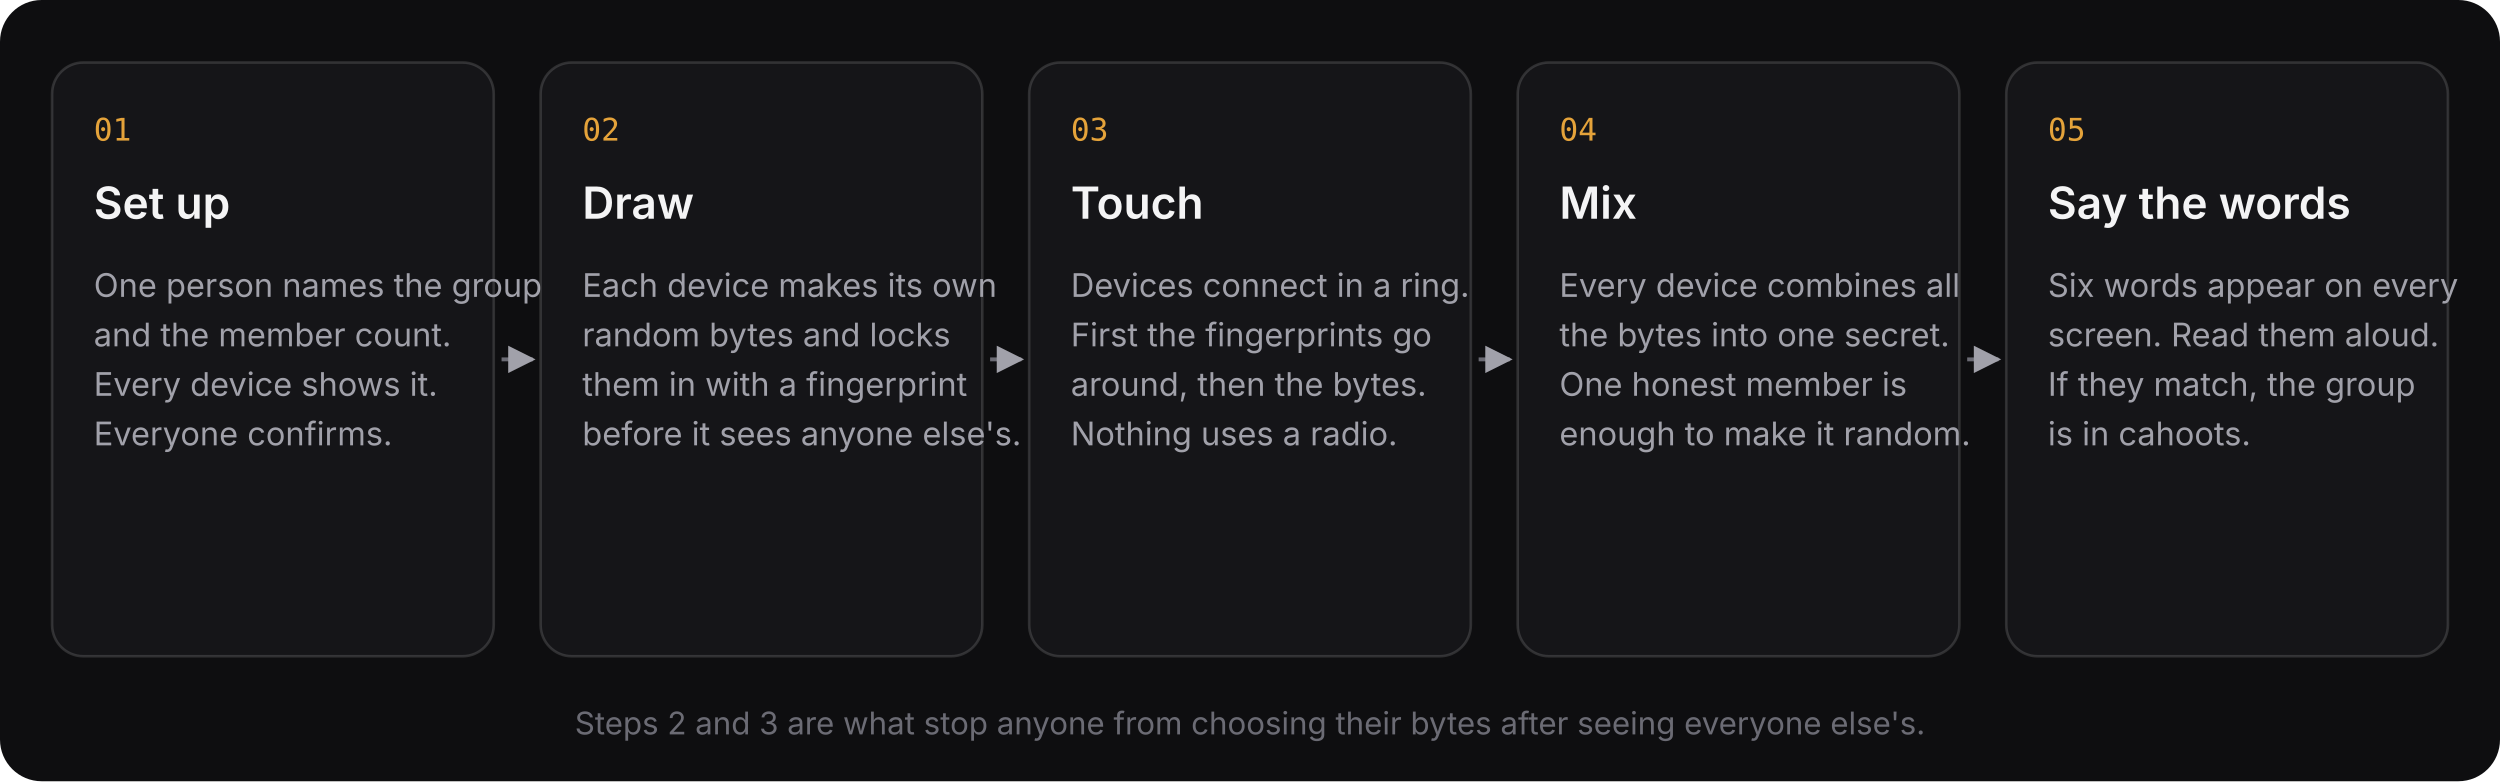
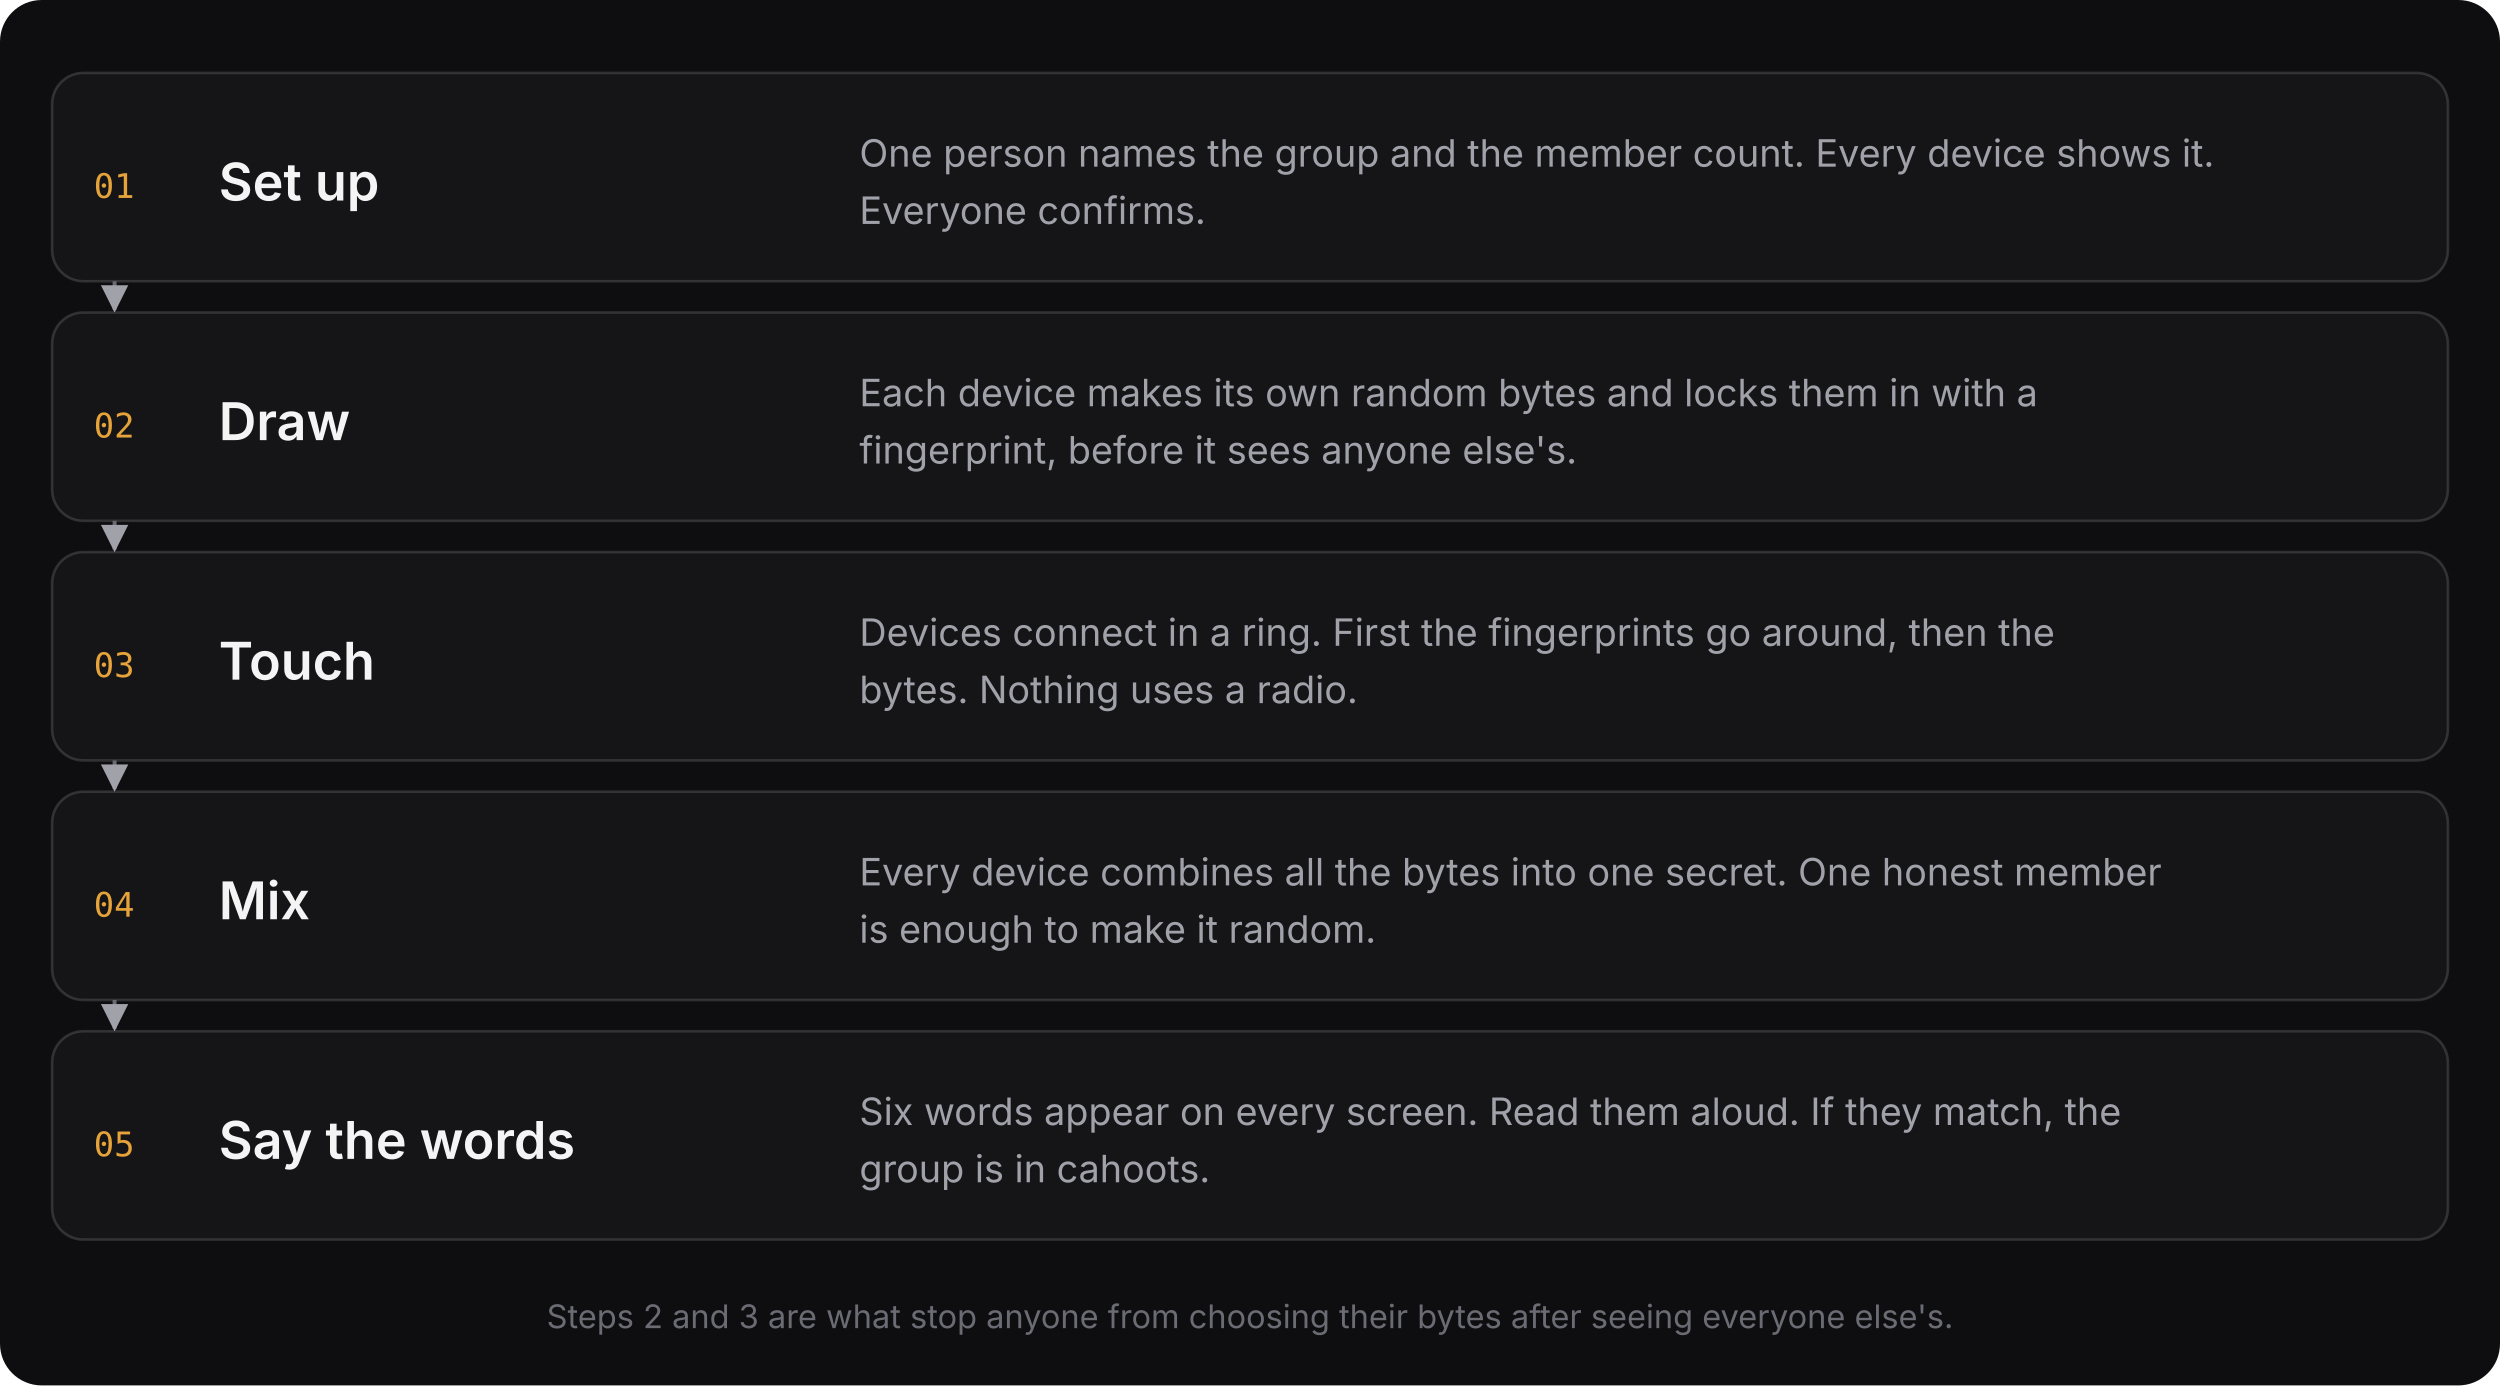
- <svg xmlns="http://www.w3.org/2000/svg" viewBox="0 0 960 300" width="960" height="300" role="img" aria-labelledby="t">
+ <svg xmlns="http://www.w3.org/2000/svg" viewBox="0 0 960 532" width="960" height="532" role="img" aria-labelledby="t">
  <defs>
    <marker id="arrow" viewBox="0 0 10 10" refX="9" refY="5" markerWidth="7" markerHeight="7" orient="auto-start-reverse">
      <path d="M0 0L10 5L0 10z" fill="#a1a1aa" />
    </marker>
    <marker id="arrow-amber" viewBox="0 0 10 10" refX="9" refY="5" markerWidth="7" markerHeight="7" orient="auto-start-reverse">
      <path d="M0 0L10 5L0 10z" fill="#e5a33a" />
    </marker>
    <pattern id="hatch" patternUnits="userSpaceOnUse" width="6" height="6" patternTransform="rotate(45)">
      <line x1="0" y1="0" x2="0" y2="6" stroke="#6b6b74" stroke-width="1.5" />
    </pattern>
  </defs>
-   <rect width="960" height="300" rx="16" fill="#0e0e10" />
-   <rect x="20.0" y="24" width="169.6" height="228" rx="12" fill="#151518" stroke="rgba(255,255,255,0.14)" stroke-width="1" />
-   <text x="36.0" y="54" font-family="'JetBrains Mono', ui-monospace, SFMono-Regular, Menlo, monospace" font-size="12" font-weight="400" fill="#e5a33a" text-anchor="start">01</text>
-   <text x="36.0" y="84" font-family="Inter, -apple-system, 'Segoe UI', Helvetica, Arial, sans-serif" font-size="17" font-weight="600" fill="#f4f4f5" text-anchor="start">Set up</text>
-   <text x="36.0" y="114" font-family="Inter, -apple-system, 'Segoe UI', Helvetica, Arial, sans-serif" font-size="12.5" font-weight="400" fill="#a1a1aa" text-anchor="start">One person names the group</text>
-   <text x="36.0" y="133" font-family="Inter, -apple-system, 'Segoe UI', Helvetica, Arial, sans-serif" font-size="12.5" font-weight="400" fill="#a1a1aa" text-anchor="start">and the member count.</text>
-   <text x="36.0" y="152" font-family="Inter, -apple-system, 'Segoe UI', Helvetica, Arial, sans-serif" font-size="12.5" font-weight="400" fill="#a1a1aa" text-anchor="start">Every device shows it.</text>
-   <text x="36.0" y="171" font-family="Inter, -apple-system, 'Segoe UI', Helvetica, Arial, sans-serif" font-size="12.5" font-weight="400" fill="#a1a1aa" text-anchor="start">Everyone confirms.</text>
-   <line x1="192.6" y1="138" x2="204.6" y2="138" stroke="#6b6b74" stroke-width="1.5" marker-end="url(#arrow)" />
-   <rect x="207.6" y="24" width="169.6" height="228" rx="12" fill="#151518" stroke="rgba(255,255,255,0.14)" stroke-width="1" />
-   <text x="223.6" y="54" font-family="'JetBrains Mono', ui-monospace, SFMono-Regular, Menlo, monospace" font-size="12" font-weight="400" fill="#e5a33a" text-anchor="start">02</text>
-   <text x="223.6" y="84" font-family="Inter, -apple-system, 'Segoe UI', Helvetica, Arial, sans-serif" font-size="17" font-weight="600" fill="#f4f4f5" text-anchor="start">Draw</text>
-   <text x="223.6" y="114" font-family="Inter, -apple-system, 'Segoe UI', Helvetica, Arial, sans-serif" font-size="12.5" font-weight="400" fill="#a1a1aa" text-anchor="start">Each device makes its own</text>
-   <text x="223.6" y="133" font-family="Inter, -apple-system, 'Segoe UI', Helvetica, Arial, sans-serif" font-size="12.5" font-weight="400" fill="#a1a1aa" text-anchor="start">random bytes and locks</text>
-   <text x="223.6" y="152" font-family="Inter, -apple-system, 'Segoe UI', Helvetica, Arial, sans-serif" font-size="12.5" font-weight="400" fill="#a1a1aa" text-anchor="start">them in with a fingerprint</text>
-   <text x="223.6" y="171" font-family="Inter, -apple-system, 'Segoe UI', Helvetica, Arial, sans-serif" font-size="12.5" font-weight="400" fill="#a1a1aa" text-anchor="start">before it sees anyone else's.</text>
-   <line x1="380.2" y1="138" x2="392.2" y2="138" stroke="#6b6b74" stroke-width="1.5" marker-end="url(#arrow)" />
-   <rect x="395.2" y="24" width="169.6" height="228" rx="12" fill="#151518" stroke="rgba(255,255,255,0.14)" stroke-width="1" />
-   <text x="411.2" y="54" font-family="'JetBrains Mono', ui-monospace, SFMono-Regular, Menlo, monospace" font-size="12" font-weight="400" fill="#e5a33a" text-anchor="start">03</text>
-   <text x="411.2" y="84" font-family="Inter, -apple-system, 'Segoe UI', Helvetica, Arial, sans-serif" font-size="17" font-weight="600" fill="#f4f4f5" text-anchor="start">Touch</text>
-   <text x="411.2" y="114" font-family="Inter, -apple-system, 'Segoe UI', Helvetica, Arial, sans-serif" font-size="12.5" font-weight="400" fill="#a1a1aa" text-anchor="start">Devices connect in a ring.</text>
-   <text x="411.2" y="133" font-family="Inter, -apple-system, 'Segoe UI', Helvetica, Arial, sans-serif" font-size="12.5" font-weight="400" fill="#a1a1aa" text-anchor="start">First the fingerprints go</text>
-   <text x="411.2" y="152" font-family="Inter, -apple-system, 'Segoe UI', Helvetica, Arial, sans-serif" font-size="12.5" font-weight="400" fill="#a1a1aa" text-anchor="start">around, then the bytes.</text>
-   <text x="411.2" y="171" font-family="Inter, -apple-system, 'Segoe UI', Helvetica, Arial, sans-serif" font-size="12.5" font-weight="400" fill="#a1a1aa" text-anchor="start">Nothing uses a radio.</text>
-   <line x1="567.8" y1="138" x2="579.8" y2="138" stroke="#6b6b74" stroke-width="1.5" marker-end="url(#arrow)" />
-   <rect x="582.8" y="24" width="169.6" height="228" rx="12" fill="#151518" stroke="rgba(255,255,255,0.14)" stroke-width="1" />
-   <text x="598.8" y="54" font-family="'JetBrains Mono', ui-monospace, SFMono-Regular, Menlo, monospace" font-size="12" font-weight="400" fill="#e5a33a" text-anchor="start">04</text>
-   <text x="598.8" y="84" font-family="Inter, -apple-system, 'Segoe UI', Helvetica, Arial, sans-serif" font-size="17" font-weight="600" fill="#f4f4f5" text-anchor="start">Mix</text>
-   <text x="598.8" y="114" font-family="Inter, -apple-system, 'Segoe UI', Helvetica, Arial, sans-serif" font-size="12.5" font-weight="400" fill="#a1a1aa" text-anchor="start">Every device combines all</text>
-   <text x="598.8" y="133" font-family="Inter, -apple-system, 'Segoe UI', Helvetica, Arial, sans-serif" font-size="12.5" font-weight="400" fill="#a1a1aa" text-anchor="start">the bytes into one secret.</text>
-   <text x="598.8" y="152" font-family="Inter, -apple-system, 'Segoe UI', Helvetica, Arial, sans-serif" font-size="12.5" font-weight="400" fill="#a1a1aa" text-anchor="start">One honest member is</text>
-   <text x="598.8" y="171" font-family="Inter, -apple-system, 'Segoe UI', Helvetica, Arial, sans-serif" font-size="12.5" font-weight="400" fill="#a1a1aa" text-anchor="start">enough to make it random.</text>
-   <line x1="755.4" y1="138" x2="767.4" y2="138" stroke="#6b6b74" stroke-width="1.5" marker-end="url(#arrow)" />
-   <rect x="770.4" y="24" width="169.6" height="228" rx="12" fill="#151518" stroke="rgba(255,255,255,0.14)" stroke-width="1" />
-   <text x="786.4" y="54" font-family="'JetBrains Mono', ui-monospace, SFMono-Regular, Menlo, monospace" font-size="12" font-weight="400" fill="#e5a33a" text-anchor="start">05</text>
-   <text x="786.4" y="84" font-family="Inter, -apple-system, 'Segoe UI', Helvetica, Arial, sans-serif" font-size="17" font-weight="600" fill="#f4f4f5" text-anchor="start">Say the words</text>
-   <text x="786.4" y="114" font-family="Inter, -apple-system, 'Segoe UI', Helvetica, Arial, sans-serif" font-size="12.5" font-weight="400" fill="#a1a1aa" text-anchor="start">Six words appear on every</text>
-   <text x="786.4" y="133" font-family="Inter, -apple-system, 'Segoe UI', Helvetica, Arial, sans-serif" font-size="12.5" font-weight="400" fill="#a1a1aa" text-anchor="start">screen. Read them aloud.</text>
-   <text x="786.4" y="152" font-family="Inter, -apple-system, 'Segoe UI', Helvetica, Arial, sans-serif" font-size="12.5" font-weight="400" fill="#a1a1aa" text-anchor="start">If they match, the group</text>
-   <text x="786.4" y="171" font-family="Inter, -apple-system, 'Segoe UI', Helvetica, Arial, sans-serif" font-size="12.5" font-weight="400" fill="#a1a1aa" text-anchor="start">is in cahoots.</text>
-   <text x="480" y="282" font-family="Inter, -apple-system, 'Segoe UI', Helvetica, Arial, sans-serif" font-size="12" font-weight="400" fill="#6b6b74" text-anchor="middle">Steps 2 and 3 are what stop anyone from choosing their bytes after seeing everyone else's.</text>
+   <rect width="960" height="532" rx="16" fill="#0e0e10" />
+   <rect x="20" y="28" width="920" height="80" rx="12" fill="#151518" stroke="rgba(255,255,255,0.14)" stroke-width="1" />
+   <text x="36" y="76" font-family="'JetBrains Mono', ui-monospace, SFMono-Regular, Menlo, monospace" font-size="13" font-weight="400" fill="#e5a33a" text-anchor="start">01</text>
+   <text x="84" y="77" font-family="Inter, -apple-system, 'Segoe UI', Helvetica, Arial, sans-serif" font-size="20" font-weight="600" fill="#f4f4f5" text-anchor="start">Set up</text>
+   <text x="330" y="64" font-family="Inter, -apple-system, 'Segoe UI', Helvetica, Arial, sans-serif" font-size="14.5" font-weight="400" fill="#a1a1aa" text-anchor="start">One person names the group and the member count. Every device shows it.</text>
+   <text x="330" y="86" font-family="Inter, -apple-system, 'Segoe UI', Helvetica, Arial, sans-serif" font-size="14.5" font-weight="400" fill="#a1a1aa" text-anchor="start">Everyone confirms.</text>
+   <line x1="44" y1="108" x2="44" y2="119" stroke="#6b6b74" stroke-width="1.5" marker-end="url(#arrow)" />
+   <rect x="20" y="120" width="920" height="80" rx="12" fill="#151518" stroke="rgba(255,255,255,0.14)" stroke-width="1" />
+   <text x="36" y="168" font-family="'JetBrains Mono', ui-monospace, SFMono-Regular, Menlo, monospace" font-size="13" font-weight="400" fill="#e5a33a" text-anchor="start">02</text>
+   <text x="84" y="169" font-family="Inter, -apple-system, 'Segoe UI', Helvetica, Arial, sans-serif" font-size="20" font-weight="600" fill="#f4f4f5" text-anchor="start">Draw</text>
+   <text x="330" y="156" font-family="Inter, -apple-system, 'Segoe UI', Helvetica, Arial, sans-serif" font-size="14.5" font-weight="400" fill="#a1a1aa" text-anchor="start">Each device makes its own random bytes and locks them in with a</text>
+   <text x="330" y="178" font-family="Inter, -apple-system, 'Segoe UI', Helvetica, Arial, sans-serif" font-size="14.5" font-weight="400" fill="#a1a1aa" text-anchor="start">fingerprint, before it sees anyone else's.</text>
+   <line x1="44" y1="200" x2="44" y2="211" stroke="#6b6b74" stroke-width="1.5" marker-end="url(#arrow)" />
+   <rect x="20" y="212" width="920" height="80" rx="12" fill="#151518" stroke="rgba(255,255,255,0.14)" stroke-width="1" />
+   <text x="36" y="260" font-family="'JetBrains Mono', ui-monospace, SFMono-Regular, Menlo, monospace" font-size="13" font-weight="400" fill="#e5a33a" text-anchor="start">03</text>
+   <text x="84" y="261" font-family="Inter, -apple-system, 'Segoe UI', Helvetica, Arial, sans-serif" font-size="20" font-weight="600" fill="#f4f4f5" text-anchor="start">Touch</text>
+   <text x="330" y="248" font-family="Inter, -apple-system, 'Segoe UI', Helvetica, Arial, sans-serif" font-size="14.5" font-weight="400" fill="#a1a1aa" text-anchor="start">Devices connect in a ring. First the fingerprints go around, then the</text>
+   <text x="330" y="270" font-family="Inter, -apple-system, 'Segoe UI', Helvetica, Arial, sans-serif" font-size="14.5" font-weight="400" fill="#a1a1aa" text-anchor="start">bytes. Nothing uses a radio.</text>
+   <line x1="44" y1="292" x2="44" y2="303" stroke="#6b6b74" stroke-width="1.5" marker-end="url(#arrow)" />
+   <rect x="20" y="304" width="920" height="80" rx="12" fill="#151518" stroke="rgba(255,255,255,0.14)" stroke-width="1" />
+   <text x="36" y="352" font-family="'JetBrains Mono', ui-monospace, SFMono-Regular, Menlo, monospace" font-size="13" font-weight="400" fill="#e5a33a" text-anchor="start">04</text>
+   <text x="84" y="353" font-family="Inter, -apple-system, 'Segoe UI', Helvetica, Arial, sans-serif" font-size="20" font-weight="600" fill="#f4f4f5" text-anchor="start">Mix</text>
+   <text x="330" y="340" font-family="Inter, -apple-system, 'Segoe UI', Helvetica, Arial, sans-serif" font-size="14.5" font-weight="400" fill="#a1a1aa" text-anchor="start">Every device combines all the bytes into one secret. One honest member</text>
+   <text x="330" y="362" font-family="Inter, -apple-system, 'Segoe UI', Helvetica, Arial, sans-serif" font-size="14.5" font-weight="400" fill="#a1a1aa" text-anchor="start">is enough to make it random.</text>
+   <line x1="44" y1="384" x2="44" y2="395" stroke="#6b6b74" stroke-width="1.5" marker-end="url(#arrow)" />
+   <rect x="20" y="396" width="920" height="80" rx="12" fill="#151518" stroke="rgba(255,255,255,0.14)" stroke-width="1" />
+   <text x="36" y="444" font-family="'JetBrains Mono', ui-monospace, SFMono-Regular, Menlo, monospace" font-size="13" font-weight="400" fill="#e5a33a" text-anchor="start">05</text>
+   <text x="84" y="445" font-family="Inter, -apple-system, 'Segoe UI', Helvetica, Arial, sans-serif" font-size="20" font-weight="600" fill="#f4f4f5" text-anchor="start">Say the words</text>
+   <text x="330" y="432" font-family="Inter, -apple-system, 'Segoe UI', Helvetica, Arial, sans-serif" font-size="14.5" font-weight="400" fill="#a1a1aa" text-anchor="start">Six words appear on every screen. Read them aloud. If they match, the</text>
+   <text x="330" y="454" font-family="Inter, -apple-system, 'Segoe UI', Helvetica, Arial, sans-serif" font-size="14.5" font-weight="400" fill="#a1a1aa" text-anchor="start">group is in cahoots.</text>
+   <text x="480" y="510" font-family="Inter, -apple-system, 'Segoe UI', Helvetica, Arial, sans-serif" font-size="12.5" font-weight="400" fill="#6b6b74" text-anchor="middle">Steps 2 and 3 are what stop anyone from choosing their bytes after seeing everyone else's.</text>
</svg>
